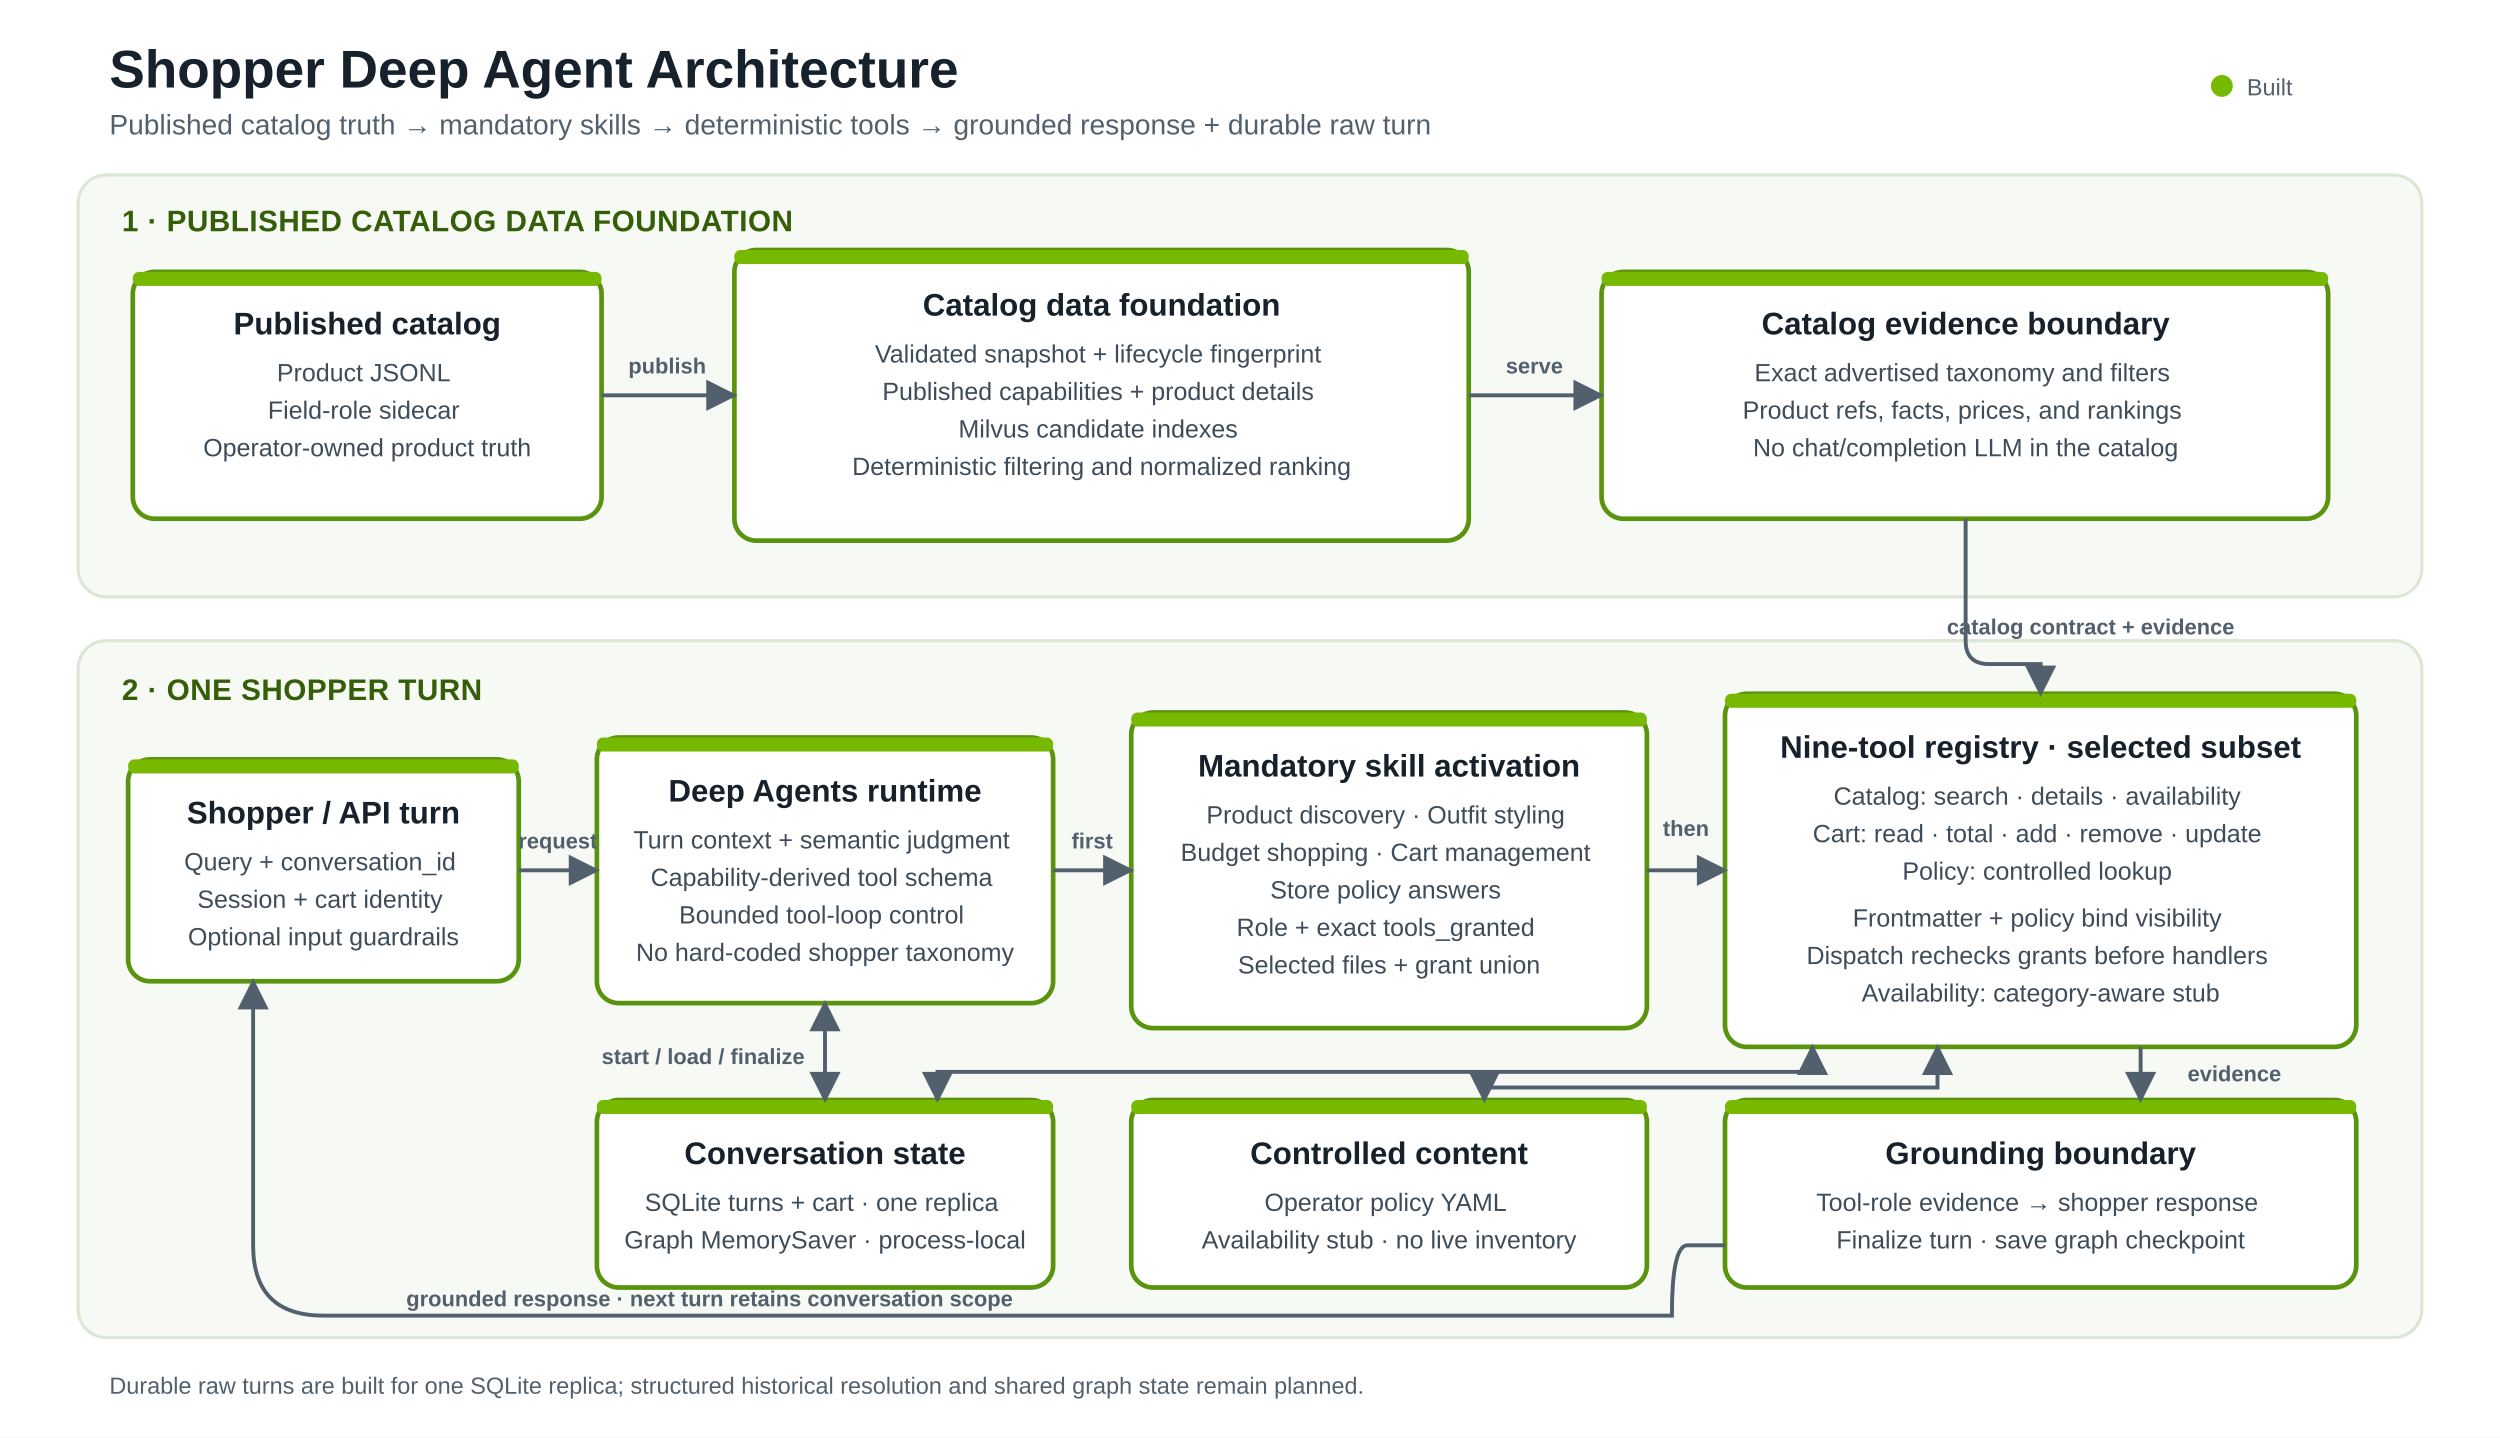
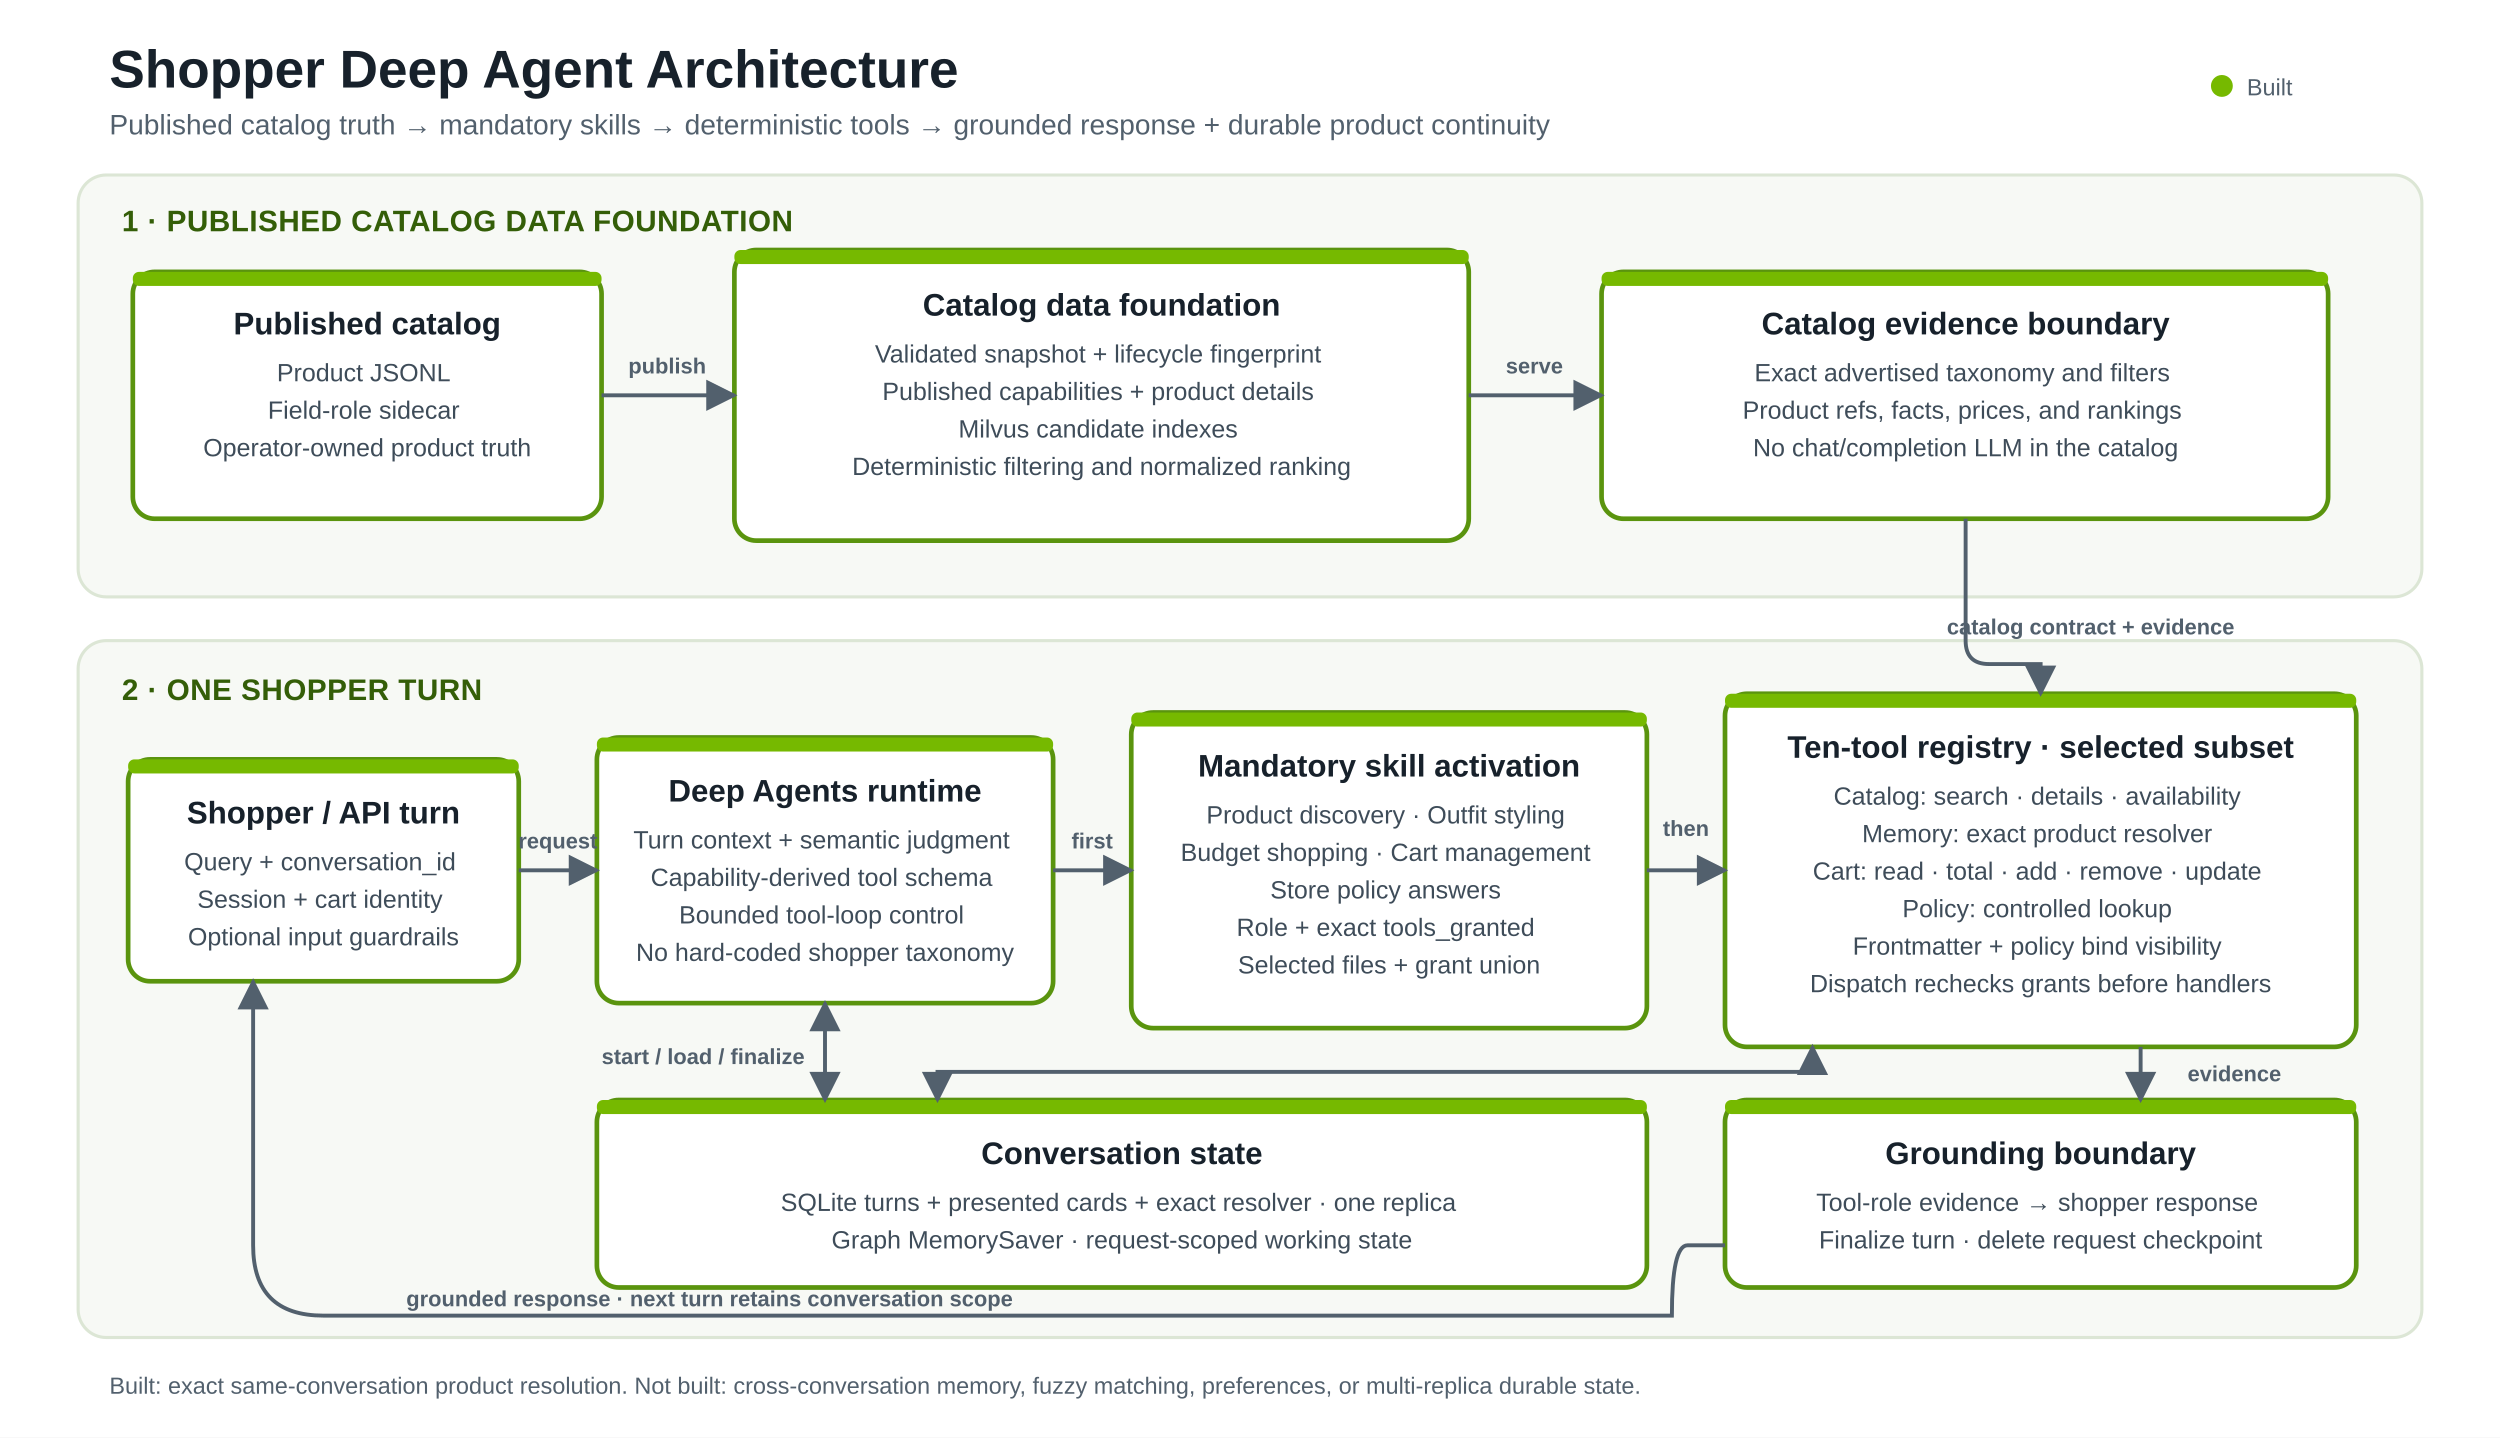
<svg xmlns="http://www.w3.org/2000/svg" width="1600" height="920" viewBox="0 0 1600 920" role="img" aria-labelledby="title description">
  <defs>
    <marker id="arrow" viewBox="0 0 10 10" refX="9" refY="5" markerWidth="8" markerHeight="8" orient="auto-start-reverse">
      <path d="M 0 0 L 10 5 L 0 10 z" fill="#52606d" />
    </marker>
    <style>
      .title { font: 700 34px Arial, Helvetica, sans-serif; fill: #17212b; }
      .subtitle { font: 400 18px Arial, Helvetica, sans-serif; fill: #52606d; }
      .section { font: 700 19px Arial, Helvetica, sans-serif; fill: #345e08; letter-spacing: 0.3px; }
      .box-title { font: 700 20px Arial, Helvetica, sans-serif; fill: #17212b; }
      .box-text { font: 400 16px Arial, Helvetica, sans-serif; fill: #3e4c59; }
      .arrow-label { font: 600 14px Arial, Helvetica, sans-serif; fill: #52606d; }
      .note { font: 400 15px Arial, Helvetica, sans-serif; fill: #52606d; }
      .panel { fill: #f7f9f5; stroke: #dce6d5; stroke-width: 2; }
      .built { fill: #ffffff; stroke: #5a940e; stroke-width: 3; }
      .built-bar { fill: #76b900; }
      .flow { fill: none; stroke: #52606d; stroke-width: 2.5; marker-end: url(#arrow); }
      .flow-both { fill: none; stroke: #52606d; stroke-width: 2.5; marker-start: url(#arrow); marker-end: url(#arrow); }
    </style>
  </defs>
  <rect width="1600" height="920" fill="#ffffff" />
  <text x="70" y="56" class="title">Shopper Deep Agent Architecture</text>
-   <text x="70" y="86" class="subtitle">Published catalog truth → mandatory skills → deterministic tools → grounded response + durable raw turn</text>
+   <text x="70" y="86" class="subtitle">Published catalog truth → mandatory skills → deterministic tools → grounded response + durable product continuity</text>
  <circle cx="1422" cy="55" r="7" fill="#76b900" />
  <text x="1438" y="61" class="note">Built</text>
  <rect x="50" y="112" width="1500" height="270" rx="18" class="panel" />
  <text x="78" y="148" class="section">1 · PUBLISHED CATALOG DATA FOUNDATION</text>
  <g>
    <rect x="85" y="174" width="300" height="158" rx="14" class="built" />
    <rect x="85" y="174" width="300" height="9" rx="4" class="built-bar" />
    <text x="235" y="214" text-anchor="middle" class="box-title">Published catalog</text>
    <text x="235" y="244" text-anchor="middle" class="box-text">
      <tspan x="235" dy="0">Product JSONL</tspan>
      <tspan x="235" dy="24">Field-role sidecar</tspan>
      <tspan x="235" dy="24">Operator-owned product truth</tspan>
    </text>
  </g>
  <g>
    <rect x="470" y="160" width="470" height="186" rx="14" class="built" />
    <rect x="470" y="160" width="470" height="9" rx="4" class="built-bar" />
    <text x="705" y="202" text-anchor="middle" class="box-title">Catalog data foundation</text>
    <text x="705" y="232" text-anchor="middle" class="box-text">
      <tspan x="705" dy="0">Validated snapshot + lifecycle fingerprint</tspan>
      <tspan x="705" dy="24">Published capabilities + product details</tspan>
      <tspan x="705" dy="24">Milvus candidate indexes</tspan>
      <tspan x="705" dy="24">Deterministic filtering and normalized ranking</tspan>
    </text>
  </g>
  <g>
    <rect x="1025" y="174" width="465" height="158" rx="14" class="built" />
    <rect x="1025" y="174" width="465" height="9" rx="4" class="built-bar" />
    <text x="1258" y="214" text-anchor="middle" class="box-title">Catalog evidence boundary</text>
    <text x="1258" y="244" text-anchor="middle" class="box-text">
      <tspan x="1258" dy="0">Exact advertised taxonomy and filters</tspan>
      <tspan x="1258" dy="24">Product refs, facts, prices, and rankings</tspan>
      <tspan x="1258" dy="24">No chat/completion LLM in the catalog</tspan>
    </text>
  </g>
  <path d="M 385 253 L 470 253" class="flow" />
  <text x="427" y="239" text-anchor="middle" class="arrow-label">publish</text>
  <path d="M 940 253 L 1025 253" class="flow" />
  <text x="982" y="239" text-anchor="middle" class="arrow-label">serve</text>
  <rect x="50" y="410" width="1500" height="446" rx="18" class="panel" />
  <text x="78" y="448" class="section">2 · ONE SHOPPER TURN</text>
  <g>
    <rect x="82" y="486" width="250" height="142" rx="14" class="built" />
    <rect x="82" y="486" width="250" height="9" rx="4" class="built-bar" />
    <text x="207" y="527" text-anchor="middle" class="box-title">Shopper / API turn</text>
    <text x="207" y="557" text-anchor="middle" class="box-text">
      <tspan x="207" dy="0">Query + conversation_id</tspan>
      <tspan x="207" dy="24">Session + cart identity</tspan>
      <tspan x="207" dy="24">Optional input guardrails</tspan>
    </text>
  </g>
  <g>
    <rect x="382" y="472" width="292" height="170" rx="14" class="built" />
    <rect x="382" y="472" width="292" height="9" rx="4" class="built-bar" />
    <text x="528" y="513" text-anchor="middle" class="box-title">Deep Agents runtime</text>
    <text x="528" y="543" text-anchor="middle" class="box-text">
      <tspan x="528" dy="0">Turn context + semantic judgment</tspan>
      <tspan x="528" dy="24">Capability-derived tool schema</tspan>
      <tspan x="528" dy="24">Bounded tool-loop control</tspan>
      <tspan x="528" dy="24">No hard-coded shopper taxonomy</tspan>
    </text>
  </g>
  <g>
    <rect x="724" y="456" width="330" height="202" rx="14" class="built" />
    <rect x="724" y="456" width="330" height="9" rx="4" class="built-bar" />
    <text x="889" y="497" text-anchor="middle" class="box-title">Mandatory skill activation</text>
    <text x="889" y="527" text-anchor="middle" class="box-text">
      <tspan x="889" dy="0">Product discovery · Outfit styling</tspan>
      <tspan x="889" dy="24">Budget shopping · Cart management</tspan>
      <tspan x="889" dy="24">Store policy answers</tspan>
      <tspan x="889" dy="24">Role + exact tools_granted</tspan>
      <tspan x="889" dy="24">Selected files + grant union</tspan>
    </text>
  </g>
  <g>
    <rect x="1104" y="444" width="404" height="226" rx="14" class="built" />
    <rect x="1104" y="444" width="404" height="9" rx="4" class="built-bar" />
-     <text x="1306" y="485" text-anchor="middle" class="box-title">Nine-tool registry · selected subset</text>
+     <text x="1306" y="485" text-anchor="middle" class="box-title">Ten-tool registry · selected subset</text>
    <text x="1306" y="515" text-anchor="middle" class="box-text">
      <tspan x="1306" dy="0">Catalog: search · details · availability</tspan>
+       <tspan x="1306" dy="24">Memory: exact product resolver</tspan>
      <tspan x="1306" dy="24">Cart: read · total · add · remove · update</tspan>
      <tspan x="1306" dy="24">Policy: controlled lookup</tspan>
-       <tspan x="1306" dy="30">Frontmatter + policy bind visibility</tspan>
+       <tspan x="1306" dy="24">Frontmatter + policy bind visibility</tspan>
      <tspan x="1306" dy="24">Dispatch rechecks grants before handlers</tspan>
-       <tspan x="1306" dy="24">Availability: category-aware stub</tspan>
    </text>
  </g>
  <g>
-     <rect x="382" y="704" width="292" height="120" rx="14" class="built" />
-     <rect x="382" y="704" width="292" height="9" rx="4" class="built-bar" />
-     <text x="528" y="745" text-anchor="middle" class="box-title">Conversation state</text>
-     <text x="528" y="775" text-anchor="middle" class="box-text">
-       <tspan x="528" dy="0">SQLite turns + cart · one replica</tspan>
-       <tspan x="528" dy="24">Graph MemorySaver · process-local</tspan>
-     </text>
-   </g>
-   <g>
-     <rect x="724" y="704" width="330" height="120" rx="14" class="built" />
-     <rect x="724" y="704" width="330" height="9" rx="4" class="built-bar" />
-     <text x="889" y="745" text-anchor="middle" class="box-title">Controlled content</text>
-     <text x="889" y="775" text-anchor="middle" class="box-text">
-       <tspan x="889" dy="0">Operator policy YAML</tspan>
-       <tspan x="889" dy="24">Availability stub · no live inventory</tspan>
+     <rect x="382" y="704" width="672" height="120" rx="14" class="built" />
+     <rect x="382" y="704" width="672" height="9" rx="4" class="built-bar" />
+     <text x="718" y="745" text-anchor="middle" class="box-title">Conversation state</text>
+     <text x="718" y="775" text-anchor="middle" class="box-text">
+       <tspan x="718" dy="0">SQLite turns + presented cards + exact resolver · one replica</tspan>
+       <tspan x="718" dy="24">Graph MemorySaver · request-scoped working state</tspan>
    </text>
  </g>
  <g>
    <rect x="1104" y="704" width="404" height="120" rx="14" class="built" />
    <rect x="1104" y="704" width="404" height="9" rx="4" class="built-bar" />
    <text x="1306" y="745" text-anchor="middle" class="box-title">Grounding boundary</text>
    <text x="1306" y="775" text-anchor="middle" class="box-text">
      <tspan x="1306" dy="0">Tool-role evidence → shopper response</tspan>
-       <tspan x="1306" dy="24">Finalize turn · save graph checkpoint</tspan>
+       <tspan x="1306" dy="24">Finalize turn · delete request checkpoint</tspan>
    </text>
  </g>
  <path d="M 332 557 L 382 557" class="flow" />
  <text x="357" y="543" text-anchor="middle" class="arrow-label">request</text>
  <path d="M 674 557 L 724 557" class="flow" />
  <text x="699" y="543" text-anchor="middle" class="arrow-label">first</text>
  <path d="M 1054 557 L 1104 557" class="flow" />
  <text x="1079" y="535" text-anchor="middle" class="arrow-label">then</text>
  <path d="M 1258 332 L 1258 410 Q 1258 425 1273 425 L 1306 425 L 1306 444" class="flow" />
  <text x="1338" y="406" text-anchor="middle" class="arrow-label">catalog contract + evidence</text>
  <path d="M 528 642 L 528 704" class="flow-both" />
  <text x="450" y="681" text-anchor="middle" class="arrow-label">start / load / finalize</text>
  <path d="M 1160 670 L 1160 686 L 600 686 L 600 704" class="flow-both" />
-   <path d="M 1240 670 L 1240 696 L 950 696 L 950 704" class="flow-both" />
  <path d="M 1370 670 L 1370 704" class="flow" />
  <text x="1430" y="692" text-anchor="middle" class="arrow-label">evidence</text>
  <path d="M 1104 797 L 1080 797 Q 1070 797 1070 842 L 207 842 Q 162 842 162 797 L 162 628" class="flow" />
  <text x="260" y="836" class="arrow-label">grounded response · next turn retains conversation scope</text>
-   <text x="70" y="892" class="note">Durable raw turns are built for one SQLite replica; structured historical resolution and shared graph state remain planned.</text>
+   <text x="70" y="892" class="note">Built: exact same-conversation product resolution. Not built: cross-conversation memory, fuzzy matching, preferences, or multi-replica durable state.</text>
</svg>
